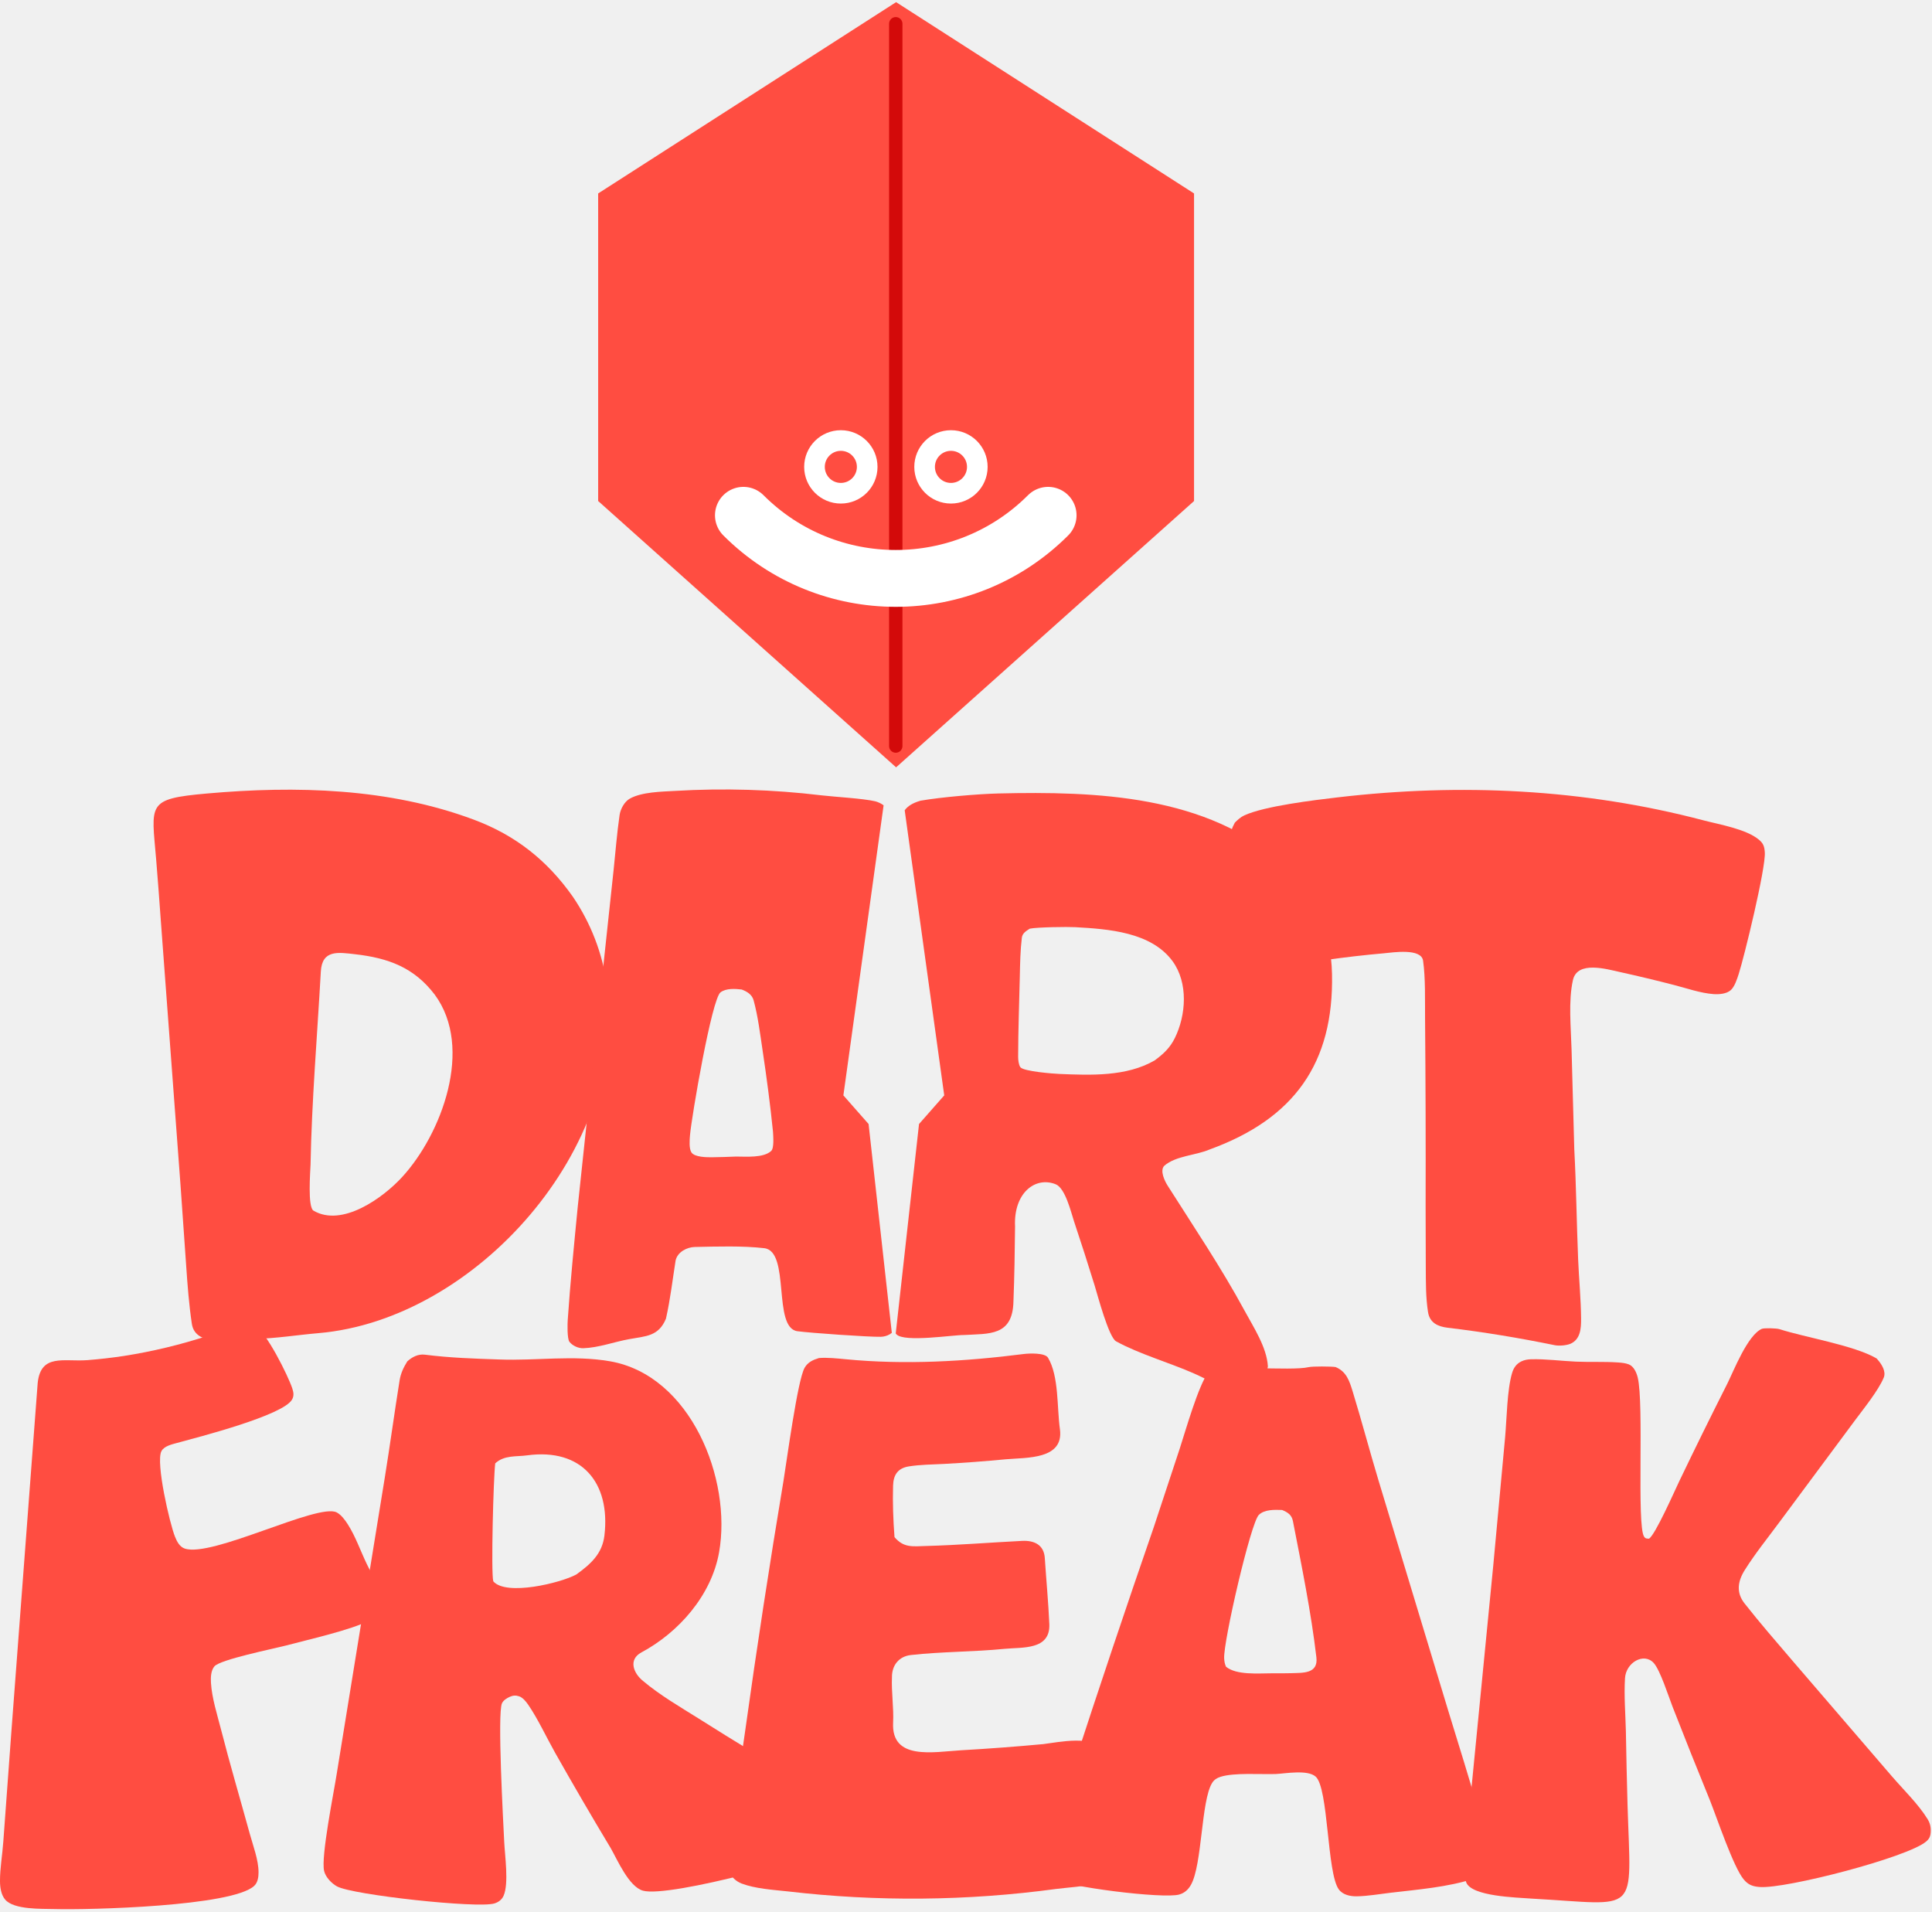
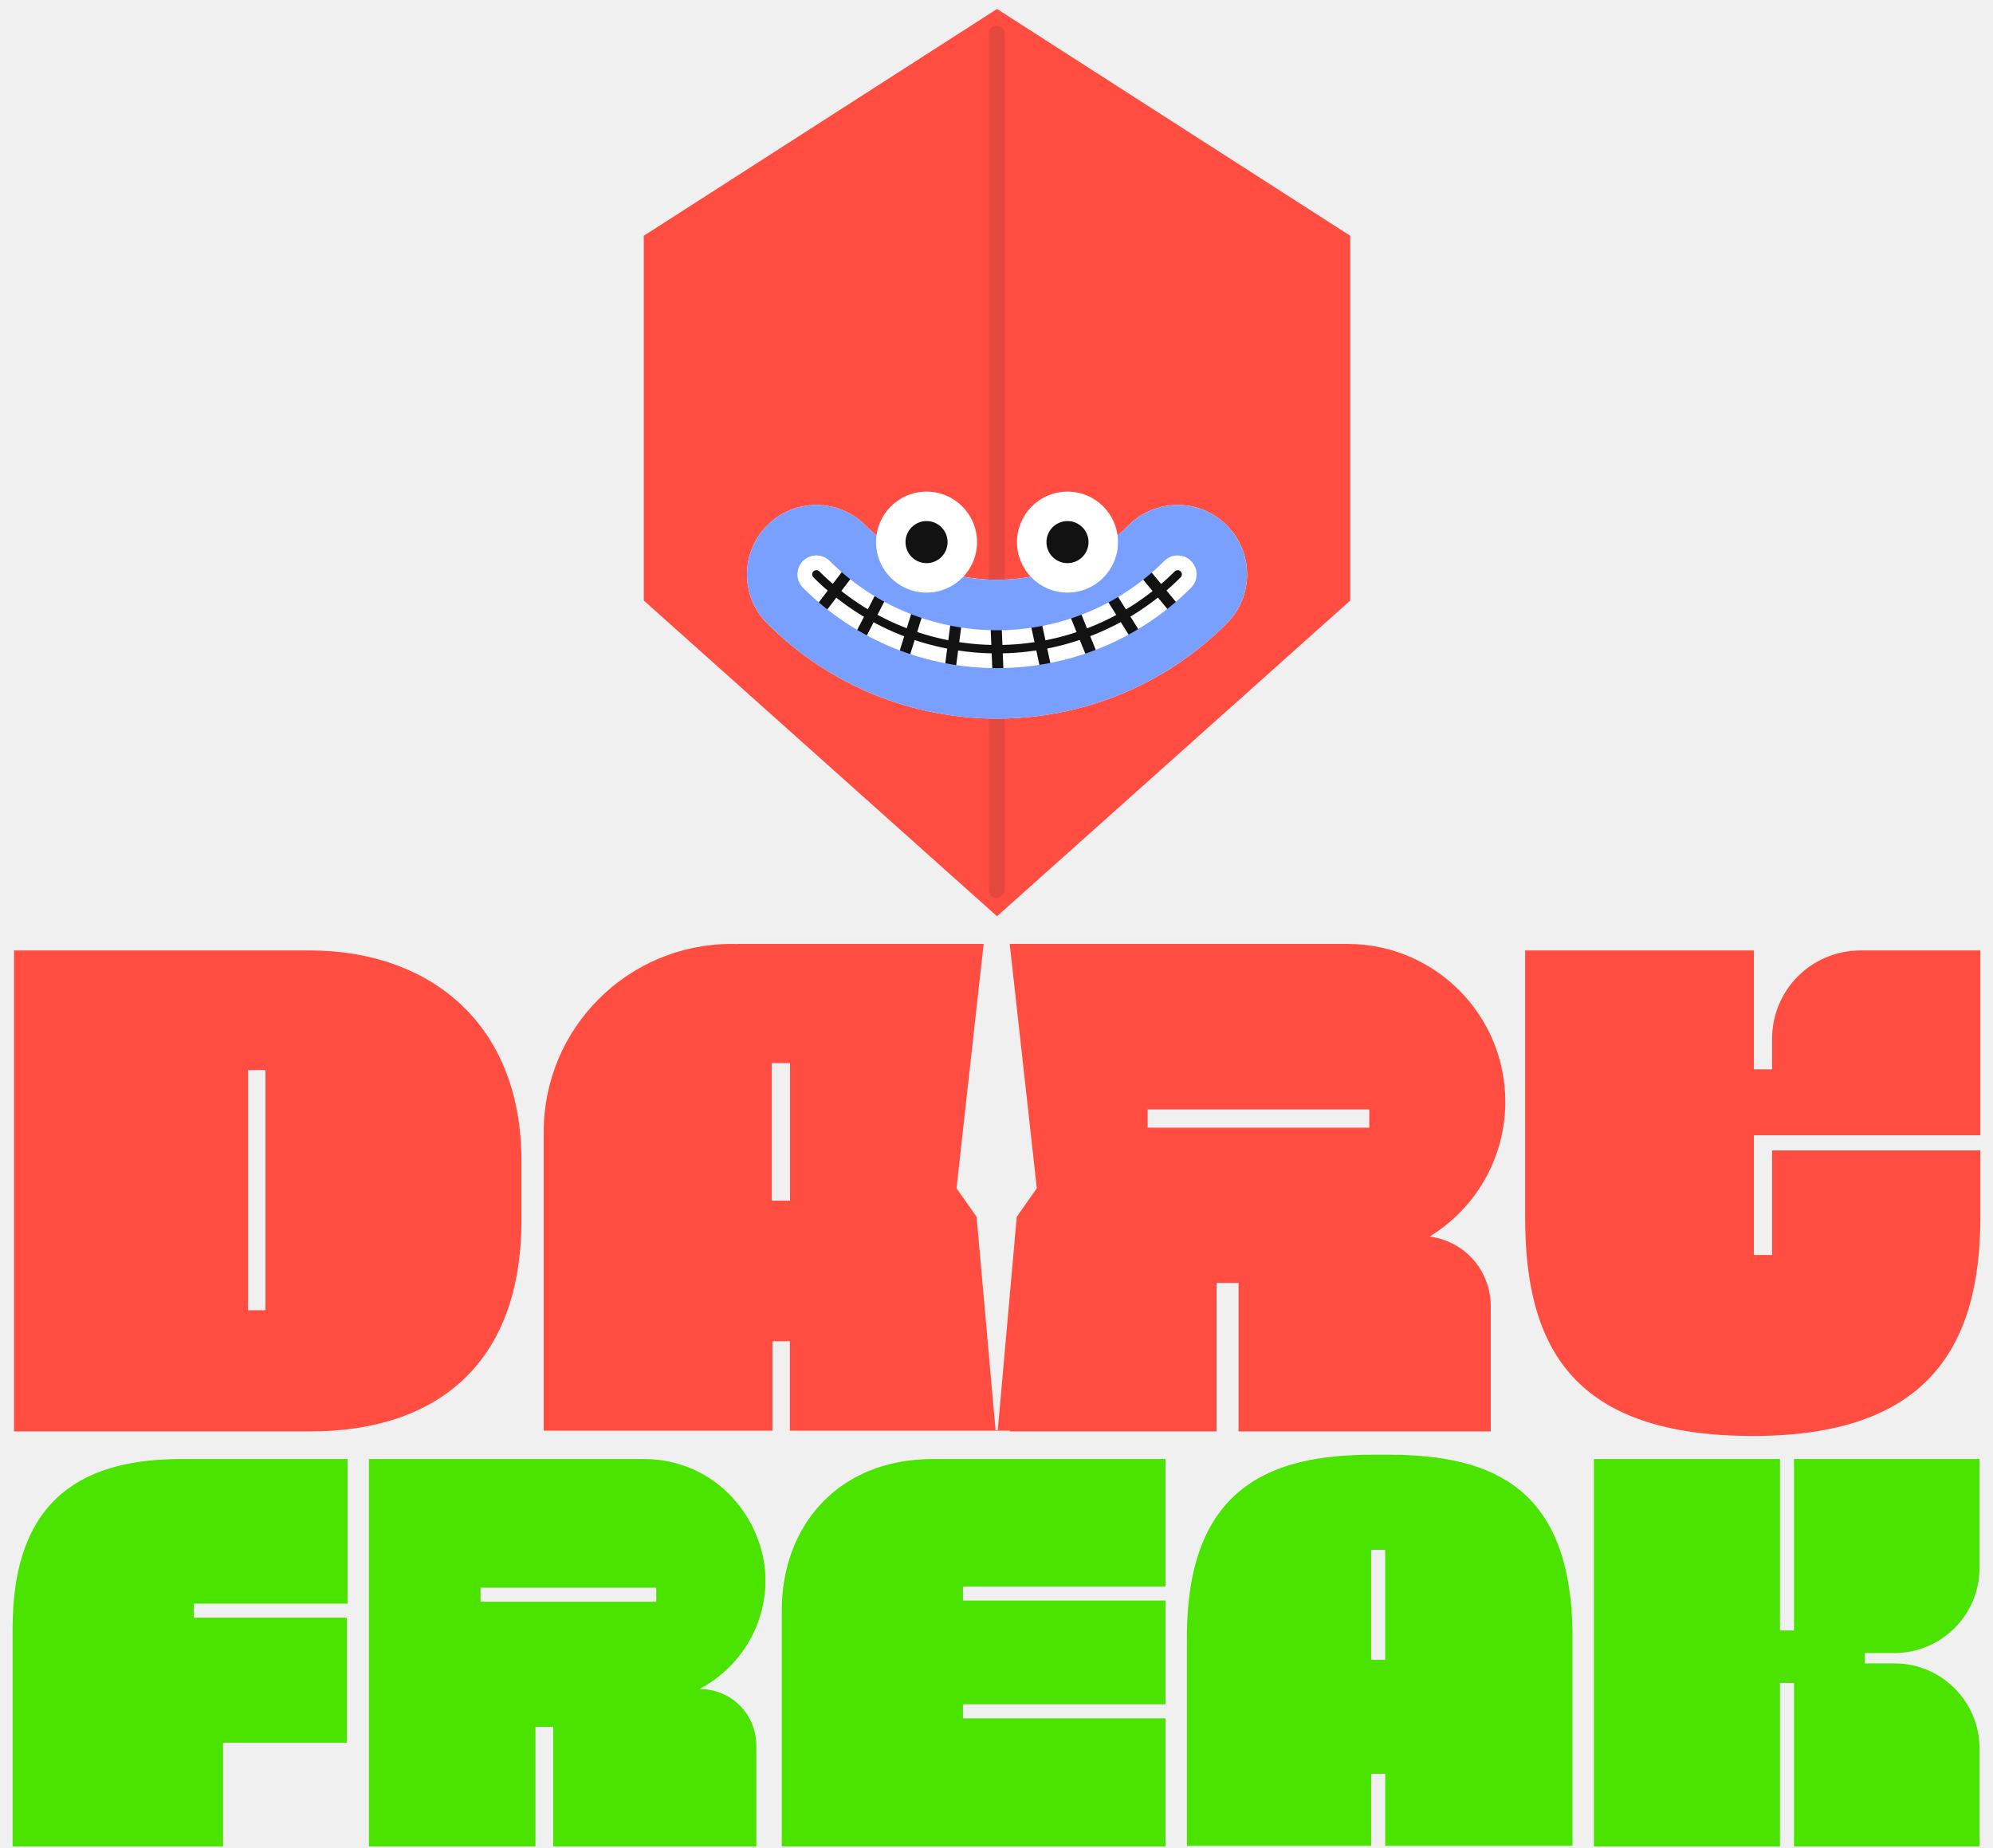
- <svg xmlns="http://www.w3.org/2000/svg" width="843" height="834" viewBox="0 0 843 834" fill="none">
-   <path d="M391 0.938L261 84.404L261 218.604L391 334.802L521 218.604L521 84.404L391 0.938Z" fill="#FF4D41" />
-   <rect width="320.988" height="5.836" rx="2.918" transform="matrix(4.04143e-08 -1 -1 -4.72775e-08 393.772 328.432)" fill="#D30A0A" />
-   <rect x="355.388" y="192.208" width="23" height="23" rx="11.5" fill="#FF4D41" stroke="white" stroke-width="9" />
-   <rect x="403.438" y="192.208" width="23" height="23" rx="11.5" fill="#FF4D41" stroke="white" stroke-width="9" />
-   <path d="M457.33 224.833C420.615 261.547 361.089 261.547 324.375 224.833" stroke="white" stroke-width="24.804" stroke-linecap="round" />
-   <path d="M538.804 358.932C540.091 357.649 541.285 356.53 542.95 355.76C551.734 351.7 573.444 349.1 583.772 347.891C637.268 341.629 691.039 344.182 743.21 357.908C750.158 359.736 761.837 361.682 767.424 366.324C769.441 367.999 769.871 369.341 770.049 371.911C770.52 378.701 761.031 417.665 758.643 425.014C757.943 427.172 756.894 430.478 755.203 432.004C753.341 433.683 750.001 433.913 747.643 433.739C741.972 433.32 735.972 431.193 730.461 429.772C722.633 427.75 714.773 425.864 706.879 424.121C700.864 422.785 688.25 419.122 686.33 427.606C684.267 436.719 685.474 448.549 685.729 457.947L686.916 501.435C687.774 517.413 687.934 533.482 688.597 549.469C688.955 558.129 689.821 566.748 689.882 575.418C689.91 579.59 689.628 584.378 685.241 586.306C683.427 587.044 680.304 587.316 678.402 586.928C662.87 583.751 647.442 581.196 631.69 579.311C627.355 578.794 623.832 577.16 623.095 572.465C622.065 565.93 622.166 559.302 622.118 552.667L622.047 526.519C622.123 499.087 622.041 471.658 621.805 444.229C621.733 436.372 622.031 426.862 620.94 419.167C620.152 413.614 607.853 415.558 603.779 415.94C595.377 416.681 586.994 417.65 578.646 418.836C571.671 419.874 564.687 421.197 557.648 421.645C551.546 422.036 547.471 419.542 545.906 413.48C543.837 405.219 542.415 396.887 540.96 388.477C539.682 381.108 537.428 373.522 536.998 366.048C536.837 363.232 537.477 361.358 538.804 358.932Z" fill="#FF4D41" />
-   <path fill-rule="evenodd" clip-rule="evenodd" d="M249.912 391.191C257.821 402.79 262.932 416.066 264.843 429.975C274.381 500.428 207.795 575.813 138.918 581.672C129.945 582.435 120.357 583.997 111.39 584.165C103.628 584.311 85.284 588.597 83.7 577.534C82.479 569.366 81.813 560.772 81.257 552.537L78.77 517.143L70.104 400.785C69.497 392.192 68.842 383.602 68.137 375.016C66.109 350.64 63.776 348.575 90.238 346.223C129.15 342.764 169.764 343.82 206.746 357.628C224.953 364.426 238.77 375.4 249.912 391.191ZM175.443 513.589C192.628 494.892 206.855 457.235 189.7 433.985C180.677 422.105 169.405 417.985 154.912 416.342C147.565 415.508 140.524 414.27 139.987 423.911C138.438 451.715 136.009 480.411 135.503 508.191C135.402 511.084 134.165 526.689 136.792 528.228C149.364 535.594 167.197 522.561 175.443 513.589Z" fill="#FF4D41" />
-   <path d="M435.758 346.198C478.232 345.204 526.845 346.875 559.939 377.104C573.941 389.893 580.814 406.319 581.204 425.021C582.012 463.934 564.606 488.155 527.827 501.523C521.706 504.167 513.19 504.223 508.055 508.602C505.931 510.705 508.249 515.364 509.447 517.261C520.872 535.291 532.859 553.035 543.029 571.822C546.984 579.129 552.724 587.813 553.229 596.154C550.007 616.021 532.108 604.164 520.993 599.267C510.227 594.521 496.999 590.754 486.986 585.239C483.778 583.472 478.876 564.948 477.68 561.035C474.767 551.614 471.753 542.226 468.63 532.873C467.283 528.744 464.819 518.401 460.645 516.716C451.761 513.137 442.201 520.5 442.906 535.133C442.791 546.04 442.624 557.021 442.2 567.928C441.839 583.085 431.489 581.829 420.695 582.484C415.878 582.411 394.515 585.824 391.137 582.175C391.036 582.066 390.937 581.946 390.84 581.815L401.003 490.426L412 477.933L394.752 353.537C396.086 351.678 398.281 350.322 401.66 349.355C410.34 347.83 426.7 346.41 435.758 346.198ZM294.509 345.085C315.846 343.82 337.255 344.467 358.477 347.021C364.075 347.684 376.551 348.359 381.995 349.637C383.404 350.053 384.583 350.636 385.549 351.372L368 477.933L378.996 490.426L389.129 581.543C388.868 581.761 388.589 581.96 388.287 582.134C387.096 582.834 385.744 583.221 384.36 583.26C379.361 583.395 353.422 581.581 347.93 580.825C336.985 579.318 344.96 545.944 333.479 544.605C324.096 543.512 312.773 543.875 303.186 544.072C299.782 544.144 295.602 546.236 294.791 549.979C293.424 558.608 292.508 566.754 290.58 575.354C287.369 583.144 281.753 582.964 274.46 584.298C267.912 585.495 261.22 588.02 254.53 588.251C252.367 588.326 249.782 587.164 248.452 585.435C247.43 583.983 247.604 577.609 247.726 575.843C248.851 559.443 250.488 543.009 252.08 526.651L262.633 427.231L267.756 379.421C268.57 371.593 269.22 363.366 270.354 355.591C270.733 352.992 272.459 349.773 274.808 348.456C280.031 345.528 288.588 345.423 294.509 345.085ZM323.631 431.736C320.759 431.394 316.872 431.138 314.402 432.954C310.575 435.77 301.771 487.171 301.062 495.396C300.89 497.381 300.594 501.16 301.705 502.828C303.088 504.903 308.307 504.945 310.576 504.93C314.111 504.905 317.654 504.747 321.188 504.623C325.521 504.622 333.132 505.299 336.483 502.189C337.851 500.919 337.376 495.731 337.292 493.86C336.081 481.866 334.482 469.875 332.694 457.953C331.622 450.801 330.731 443.472 328.841 436.49C328.143 433.915 325.968 432.633 323.631 431.736ZM469.095 404.535C465.747 404.347 452.567 404.518 449.303 405.195C447.767 406.201 446.111 407.141 445.866 409.151C445.197 414.691 445.109 420.166 444.987 425.77C444.726 437.504 444.273 449.317 444.251 461.059C444.246 462.404 444.462 464.525 445.21 465.622C446.607 467.515 459.96 468.481 462.209 468.574C475.944 469.148 491.502 469.787 503.784 462.695C507.593 459.922 510.516 457.207 512.639 452.886C517.571 442.849 518.502 428.834 511.66 419.417C502.317 406.638 483.623 405.353 469.095 404.535Z" fill="#FF4D41" />
-   <path d="M818.808 592.702L819.135 593.061C821.033 595.189 823.053 598.358 821.94 601.076C819.701 606.551 813.068 614.791 809.532 619.538L776.685 663.789C771.514 670.797 765.893 677.72 761.275 685.08C758.21 689.977 757.497 694.864 761.189 699.567C767.942 708.167 775.15 716.434 782.252 724.75L825.608 775.157C830.684 781.041 837.054 787.173 841.094 793.736C842.226 795.577 842.583 797.414 842.422 799.557C842.29 801.317 841.779 802.355 840.43 803.498C832.202 810.453 779.327 824.148 767.893 823.33C764.78 823.107 762.832 822.422 760.819 819.985C756.319 814.541 749.316 793.59 746.107 785.519C740.551 771.918 735.101 758.274 729.764 744.588C728.09 740.264 724.387 728.676 721.582 725.592C717.271 720.854 709.453 725.385 709.043 732.229C708.588 739.906 709.23 747.476 709.428 755.324C709.61 766.098 709.851 776.873 710.157 787.645C711.619 836.376 715.817 831.005 668.491 828.4C661.413 827.872 642.139 827.433 639.761 821.299C637.634 815.808 640.976 791.829 641.542 785.372L651.537 683.323L656.744 627.004C657.473 618.878 657.582 606.399 659.794 599.006C660.471 596.747 661.707 595.01 663.87 593.974C665.171 593.353 666.616 593.105 668.049 593.067C674.488 592.894 681.216 593.813 687.674 594.1C693.741 594.367 699.859 594.04 705.906 594.453C707.492 594.559 709.238 594.721 710.728 595.305C712.876 596.148 714.078 598.907 714.586 600.981C717.426 612.548 714.097 665.561 717.371 670.451C717.994 671.386 718.512 671.285 719.51 671.346C722.202 669.831 730.836 650.202 732.674 646.382C739.532 632.087 746.534 617.865 753.685 603.718C756.456 598.193 762.5 582.543 768.739 579.8C769.718 579.367 775.133 579.504 776.458 579.931C787.689 583.545 809.133 587.012 818.808 592.702Z" fill="#FF4D41" />
-   <path fill-rule="evenodd" clip-rule="evenodd" d="M582.737 596.457C587.456 598.386 588.788 602.459 590.187 607.014C594.148 619.903 597.574 632.941 601.469 645.857L631.797 746.007C636.593 761.459 641.303 776.939 645.927 792.446C647.596 798.074 650.331 804.551 650.855 810.323C651.047 812.437 650.668 814.75 649.158 816.339C647.602 817.974 645.325 818.958 643.216 819.65C631.857 823.398 618.523 824.439 606.664 825.845C601.892 826.407 596.907 827.288 592.108 827.389C589.266 827.445 585.944 826.81 584.153 824.349C578.94 817.199 579.734 780.096 574.048 775.14C570.519 772.065 561.137 773.788 556.747 774.024C550.025 774.257 538.494 773.336 532.534 775.258C530.977 775.762 529.769 776.509 528.893 777.92C524.068 785.701 524.59 813.561 519.671 822.345C518.483 824.468 516.859 825.96 514.495 826.619C507.49 828.563 465.106 823.286 458.687 819.52C456.751 818.386 455.579 816.465 455.139 814.282C454.627 811.75 455.802 808.491 456.546 806.062C460.09 794.531 464.296 783.13 468.074 771.666C479.561 736.406 491.359 701.245 503.476 666.196L514.759 632.051C517.59 623.365 522.767 604.851 527.358 598.466C532.61 595.194 563.289 598.348 570.993 596.507C572.718 596.097 580.895 596.165 582.737 596.457ZM564.138 663.631C563.604 660.892 561.79 659.816 559.426 658.823C556.19 658.721 551.78 658.528 549.277 660.961C545.743 664.388 533.755 716.251 534.144 723.553C534.214 724.904 534.403 725.984 534.95 727.218C539.528 730.953 548.983 730.096 555.021 730.084C557.719 730.076 560.608 730.135 563.209 730.037C568.358 729.842 575.248 730.446 574.386 723.113C572.059 703.27 567.957 683.249 564.138 663.631Z" fill="#FF4D41" />
-   <path d="M357.326 592.537C360.857 592.224 365.484 592.716 369.039 593.057C394.848 595.548 420.983 594.052 446.645 590.78C449.162 590.457 455.977 590.199 457.283 592.391C462.13 600.526 461.132 614.265 462.497 623.69C464.195 636.856 448.005 635.905 438.912 636.701C429.884 637.567 420.841 638.241 411.788 638.733C406.822 638.985 401.51 639.03 396.609 639.803C391.801 640.558 389.822 643.431 389.68 648.217C389.463 655.591 389.733 663.284 390.308 670.68C394.396 675.464 398.272 674.695 404.163 674.535C418.113 674.158 432.026 673.013 445.96 672.313C451.318 672.044 455.542 674.04 455.891 679.874C456.509 689.397 457.457 699.195 457.861 708.725C458.251 720.057 446.046 718.646 438.311 719.414C424.758 720.758 410.934 720.599 397.44 722.114C392.248 722.694 389.163 726.572 389.195 731.729C388.9 738.18 390.025 745.222 389.698 751.597C388.845 768.231 407.257 764.385 419.408 763.666C431.366 762.983 443.309 762.083 455.235 760.978C461.459 760.227 478.377 756.578 480.464 764.284C484.321 778.55 485.087 794.312 487.218 808.975C489.307 823.375 471.071 822.795 460.86 824.172C422.01 829.436 382.651 829.792 343.71 825.242C337.2 824.535 329.669 824.094 323.584 821.811C318.153 819.593 317.047 814.872 317.657 809.627C319.771 791.458 322.535 773.39 325.135 755.295C330.222 718.811 335.803 682.4 341.875 646.067C343.276 637.486 348.01 602.149 351.073 596.799C352.492 594.321 354.701 593.342 357.326 592.537Z" fill="#FF4D41" />
-   <path fill-rule="evenodd" clip-rule="evenodd" d="M177.717 593.983C179.869 592.035 182.483 590.697 185.415 591.069C196.3 592.447 206.927 592.792 217.868 593.163C234.026 593.788 250.087 591.157 266.147 593.944C301.414 600.065 319.413 645.39 313.764 677.28C310.445 696.029 296.21 712.212 279.851 720.982C274.04 724.1 276.423 730.111 280.576 733.42C287.847 739.561 296.787 744.782 304.808 749.796C320.336 759.622 336.035 769.17 351.9 778.441C357.621 781.804 368.888 786.865 372.81 792.067C374.031 793.686 374.964 795.717 374.609 797.784C374.23 800.014 372.465 801.688 370.631 802.843C359.512 809.83 292.02 828.128 280.561 824.932C274.395 823.213 269.417 811.524 266.499 806.406C258.209 792.626 250.108 778.73 242.201 764.725C238.553 758.246 234.452 749.487 230.386 743.674C229.455 742.343 228.13 740.692 226.532 740.136C225.123 739.645 223.84 739.718 222.483 740.327C221.156 740.923 219.675 741.81 219.034 743.157C216.956 747.545 219.615 795.342 219.998 803.498C220.287 809.617 222.078 821.788 219.746 827.113C218.982 828.863 217.51 829.951 215.717 830.501C208.446 832.734 153.932 826.802 147.065 823.07C144.671 821.769 142.041 819.009 141.416 816.3C139.983 810.094 145.673 782.062 146.927 773.925L167.889 644.761C170.169 630.672 172.092 616.414 174.353 602.325C174.859 599.165 176.059 596.689 177.717 593.983ZM230.013 634.989C225.198 635.647 220.048 634.816 216.086 638.481C215.315 644.557 214.197 686.163 215.239 689.953C220.843 696.489 244.631 690.683 251.454 686.98C257.824 682.371 262.796 677.914 263.735 669.941C266.441 646.951 253.856 631.745 230.013 634.989Z" fill="#FF4D41" />
-   <path d="M16.441 603.474C17.787 590.42 27.885 594.229 38.172 593.445C43.486 593.025 48.781 592.417 54.048 591.623C66.616 589.655 78.998 586.67 91.078 582.699C96.072 581.094 106.325 576.261 111.332 578.652C116.111 580.935 125.67 600.153 127.522 605.744C128.086 607.455 128.371 608.989 127.44 610.634C123.483 617.62 86.643 627.008 77.29 629.564C75.043 630.177 71.558 630.94 70.418 633.204C67.904 638.195 74.035 664.7 76.353 670.483C77.18 672.549 78.347 674.883 80.593 675.652C92.484 679.725 138.71 655.703 146.892 659.877C148.861 660.882 150.547 663.206 151.715 665.018C155.094 670.266 157.297 676.685 160.004 682.319C162.156 686.801 165.109 691.225 166.474 696.02C167.139 698.359 167.269 700.575 166.021 702.741C164.952 704.595 163.195 705.936 161.338 706.94C153.6 711.128 133.884 715.513 124.541 718.027C118.843 719.485 96.106 724.094 93.577 727.03C91.992 728.866 91.911 731.945 92.047 734.222C92.447 740.897 94.795 748.174 96.452 754.645C100.351 769.886 104.819 784.952 108.99 800.116C110.427 805.335 112.802 811.507 112.811 816.919C112.814 818.936 112.487 821.347 110.944 822.805C101.425 831.804 38.608 833.377 23.709 832.943C18.127 832.78 6.111 833.318 2.253 828.814C0.458 826.722 0.016 823.454 0 820.803C-0.024 815.092 1.055 809.184 1.45 803.454L5.021 754.779L16.441 603.474Z" fill="#FF4D41" />
+ <svg xmlns="http://www.w3.org/2000/svg" width="1421" height="1317" viewBox="0 0 1421 1317" fill="none">
+   <path d="M247.789 1143.3H138.169V1153.31H247.354V1242.48H159.049V1316.44H8.974V1161.14C8.974 1065 62.914 1040.21 129.904 1040.21H247.789V1143.3ZM498.798 1204.21C521.418 1204.21 539.253 1222.04 539.253 1244.66C539.253 1278.59 539.253 1316.44 539.253 1316.44H394.398V1231.17H381.783V1316.44H263.028V1040.21H458.778C511.848 1040.21 545.778 1084.58 545.778 1126.77C545.778 1160.27 526.638 1189.41 498.798 1204.21ZM467.913 1142V1131.99H342.633V1142H467.913ZM831.012 1131.12H686.592V1141.13H831.012V1215.08H686.592V1225.08H831.012V1316.44H557.397V1148.09C557.397 1088.49 596.982 1040.21 665.277 1040.21H831.012V1131.12ZM991.554 1037.16C1063.76 1037.6 1121.18 1060.22 1121.18 1167.23V1316H989.814H987.639V1264.67H977.634V1316H846.264V1167.23C846.264 1060.22 905.859 1037.16 978.504 1037.16H991.554ZM987.639 1183.32V1105.02H977.634V1183.32H987.639ZM1350.88 1178.54H1329.57V1185.93H1350.88C1383.94 1185.93 1411.35 1212.9 1411.35 1246.4V1316.44H1279.11V1199.85H1269.1V1316.44H1136.43V1040.21H1269.1V1162.44H1279.11V1040.21H1411.35V1118.07C1411.35 1151.57 1383.94 1178.54 1350.88 1178.54Z" fill="#4BE300" />
+   <path d="M221.14 677.641C304.3 677.641 371.8 727.861 371.8 827.761V869.881C371.8 971.941 311.86 1020.54 221.14 1020.54H10V677.641H221.14ZM189.28 934.141V762.961H176.86V934.141H189.28Z" fill="#FF4D41" />
+   <path d="M1411.97 809.401H1250.51V894.721H1263.47V820.201H1411.97V868.261C1411.97 964.381 1370.39 1023.78 1249.97 1023.78C1122.53 1023.78 1087.43 961.681 1087.43 868.261V677.641H1250.51V762.421H1263.47V740.821C1263.47 705.721 1291.55 677.641 1326.65 677.641H1411.97V809.401Z" fill="#FF4D41" />
+   <path d="M710.873 6.399L459.001 168.113L459.001 428.124L710.873 653.255L962.746 428.124L962.746 168.113L710.873 6.399Z" fill="#FF4D41" />
+   <rect width="621.908" height="11.307" rx="5.654" transform="matrix(4.04143e-08 -1 -1 -4.72775e-08 716.242 640.246)" fill="#E5483E" />
+   <path d="M804.67 374.498C824.001 355.167 855.344 355.167 874.674 374.498C894.005 393.829 894.005 425.172 874.674 444.503C784.21 534.968 637.537 534.968 547.072 444.503C527.741 425.172 527.741 393.829 547.072 374.498C566.403 355.167 597.746 355.167 617.077 374.498C668.88 426.301 752.867 426.301 804.67 374.498Z" fill="white" />
+   <path d="M583.003 437.091C580.996 435.568 580.786 433.422 582.415 431.275L601.777 405.77C603.407 403.623 605.507 403.231 607.514 404.755C609.497 406.261 609.707 408.406 608.078 410.553L588.716 436.058C587.086 438.205 584.986 438.597 583.003 437.091ZM611.726 456.734C609.486 455.579 608.91 453.502 610.146 451.106L624.828 422.649C626.063 420.254 628.065 419.506 630.304 420.661C632.517 421.803 633.093 423.88 631.857 426.276L617.176 454.733C615.94 457.128 613.939 457.876 611.726 456.734ZM643.406 471.138C641.001 470.386 640.075 468.439 640.88 465.867L650.435 435.304C651.239 432.732 653.082 431.65 655.486 432.402C657.863 433.145 658.789 435.092 657.985 437.665L648.429 468.227C647.625 470.8 645.783 471.881 643.406 471.138ZM677.081 479.869C674.583 479.541 673.336 477.782 673.687 475.109L677.853 443.36C678.203 440.687 679.833 439.306 682.331 439.633C684.8 439.957 686.046 441.717 685.696 444.389L681.53 476.138C681.179 478.811 679.55 480.193 677.081 479.869ZM711.736 482.696C709.218 482.8 707.69 481.279 707.579 478.586L706.263 446.592C706.152 443.899 707.522 442.259 710.039 442.155C712.527 442.053 714.056 443.573 714.167 446.267L715.483 478.261C715.593 480.954 714.224 482.594 711.736 482.696ZM746.366 479.564C743.903 480.096 742.137 478.859 741.568 476.225L734.806 444.925C734.237 442.291 735.306 440.441 737.769 439.909C740.203 439.383 741.969 440.62 742.538 443.255L749.3 474.554C749.869 477.189 748.8 479.038 746.366 479.564ZM779.969 470.545C777.634 471.493 775.682 470.578 774.668 468.081L762.625 438.41C761.611 435.913 762.346 433.907 764.681 432.96C766.988 432.023 768.94 432.938 769.954 435.435L781.998 465.106C783.011 467.603 782.276 469.609 779.969 470.545ZM811.53 455.868C809.395 457.205 807.314 456.641 805.884 454.356L788.895 427.213C787.465 424.928 787.843 422.825 789.979 421.489C792.09 420.168 794.171 420.731 795.601 423.016L812.589 450.16C814.019 452.444 813.641 454.547 811.53 455.868ZM839.65 436.798C837.706 438.402 835.57 438.114 833.854 436.035L813.472 411.338C811.757 409.259 811.857 407.125 813.8 405.521C815.721 403.936 817.858 404.224 819.573 406.303L839.955 431C841.67 433.079 841.57 435.213 839.65 436.798Z" fill="#121212" />
+   <path d="M839.671 409.5C768.538 480.633 653.208 480.633 582.074 409.5" stroke="#121212" stroke-width="6" stroke-linecap="round" />
+   <path d="M817.397 387.227C829.699 374.925 849.645 374.925 861.946 387.227C874.248 399.528 874.248 419.474 861.946 431.775C778.511 515.21 643.236 515.21 559.801 431.775C547.499 419.474 547.499 399.528 559.801 387.227C572.102 374.925 592.048 374.925 604.35 387.227C663.182 446.058 758.566 446.058 817.397 387.227Z" stroke="#799FFF" stroke-width="36" stroke-linecap="round" />
+   <circle cx="660.621" cy="386.5" r="36" fill="white" />
+   <circle cx="660.621" cy="386.5" r="15" fill="#121212" />
+   <circle cx="761.121" cy="386.5" r="36" fill="white" />
+   <circle cx="761.121" cy="386.5" r="15" fill="#121212" />
+   <path d="M961.281 673.003C1023.18 673.272 1073.28 723.535 1073.28 785.5C1073.28 826.219 1051.65 861.883 1019.25 881.631C1044.14 884.773 1062.9 905.59 1062.9 931.44V1020.54H883.08V914.7H867.42V1020.54H720V1020H563.164V956.279H550.744V1020H387.664V835.319C387.664 834.878 387.668 834.439 387.67 834H387.66V809H387.676C387.666 808.334 387.66 807.668 387.66 807C387.66 732.994 447.654 673 521.66 673C523.207 673 524.747 673.028 526.281 673.08V673H701.331L682 847.216L696.306 867.527L709.846 1019.65H711.399L724.937 867.527L739.243 847.216L719.913 673H961.281V673.003ZM550.281 856H563.281V758H550.281V856ZM818.281 804H976.281V791H818.281V804Z" fill="#FF4D41" />
</svg>
